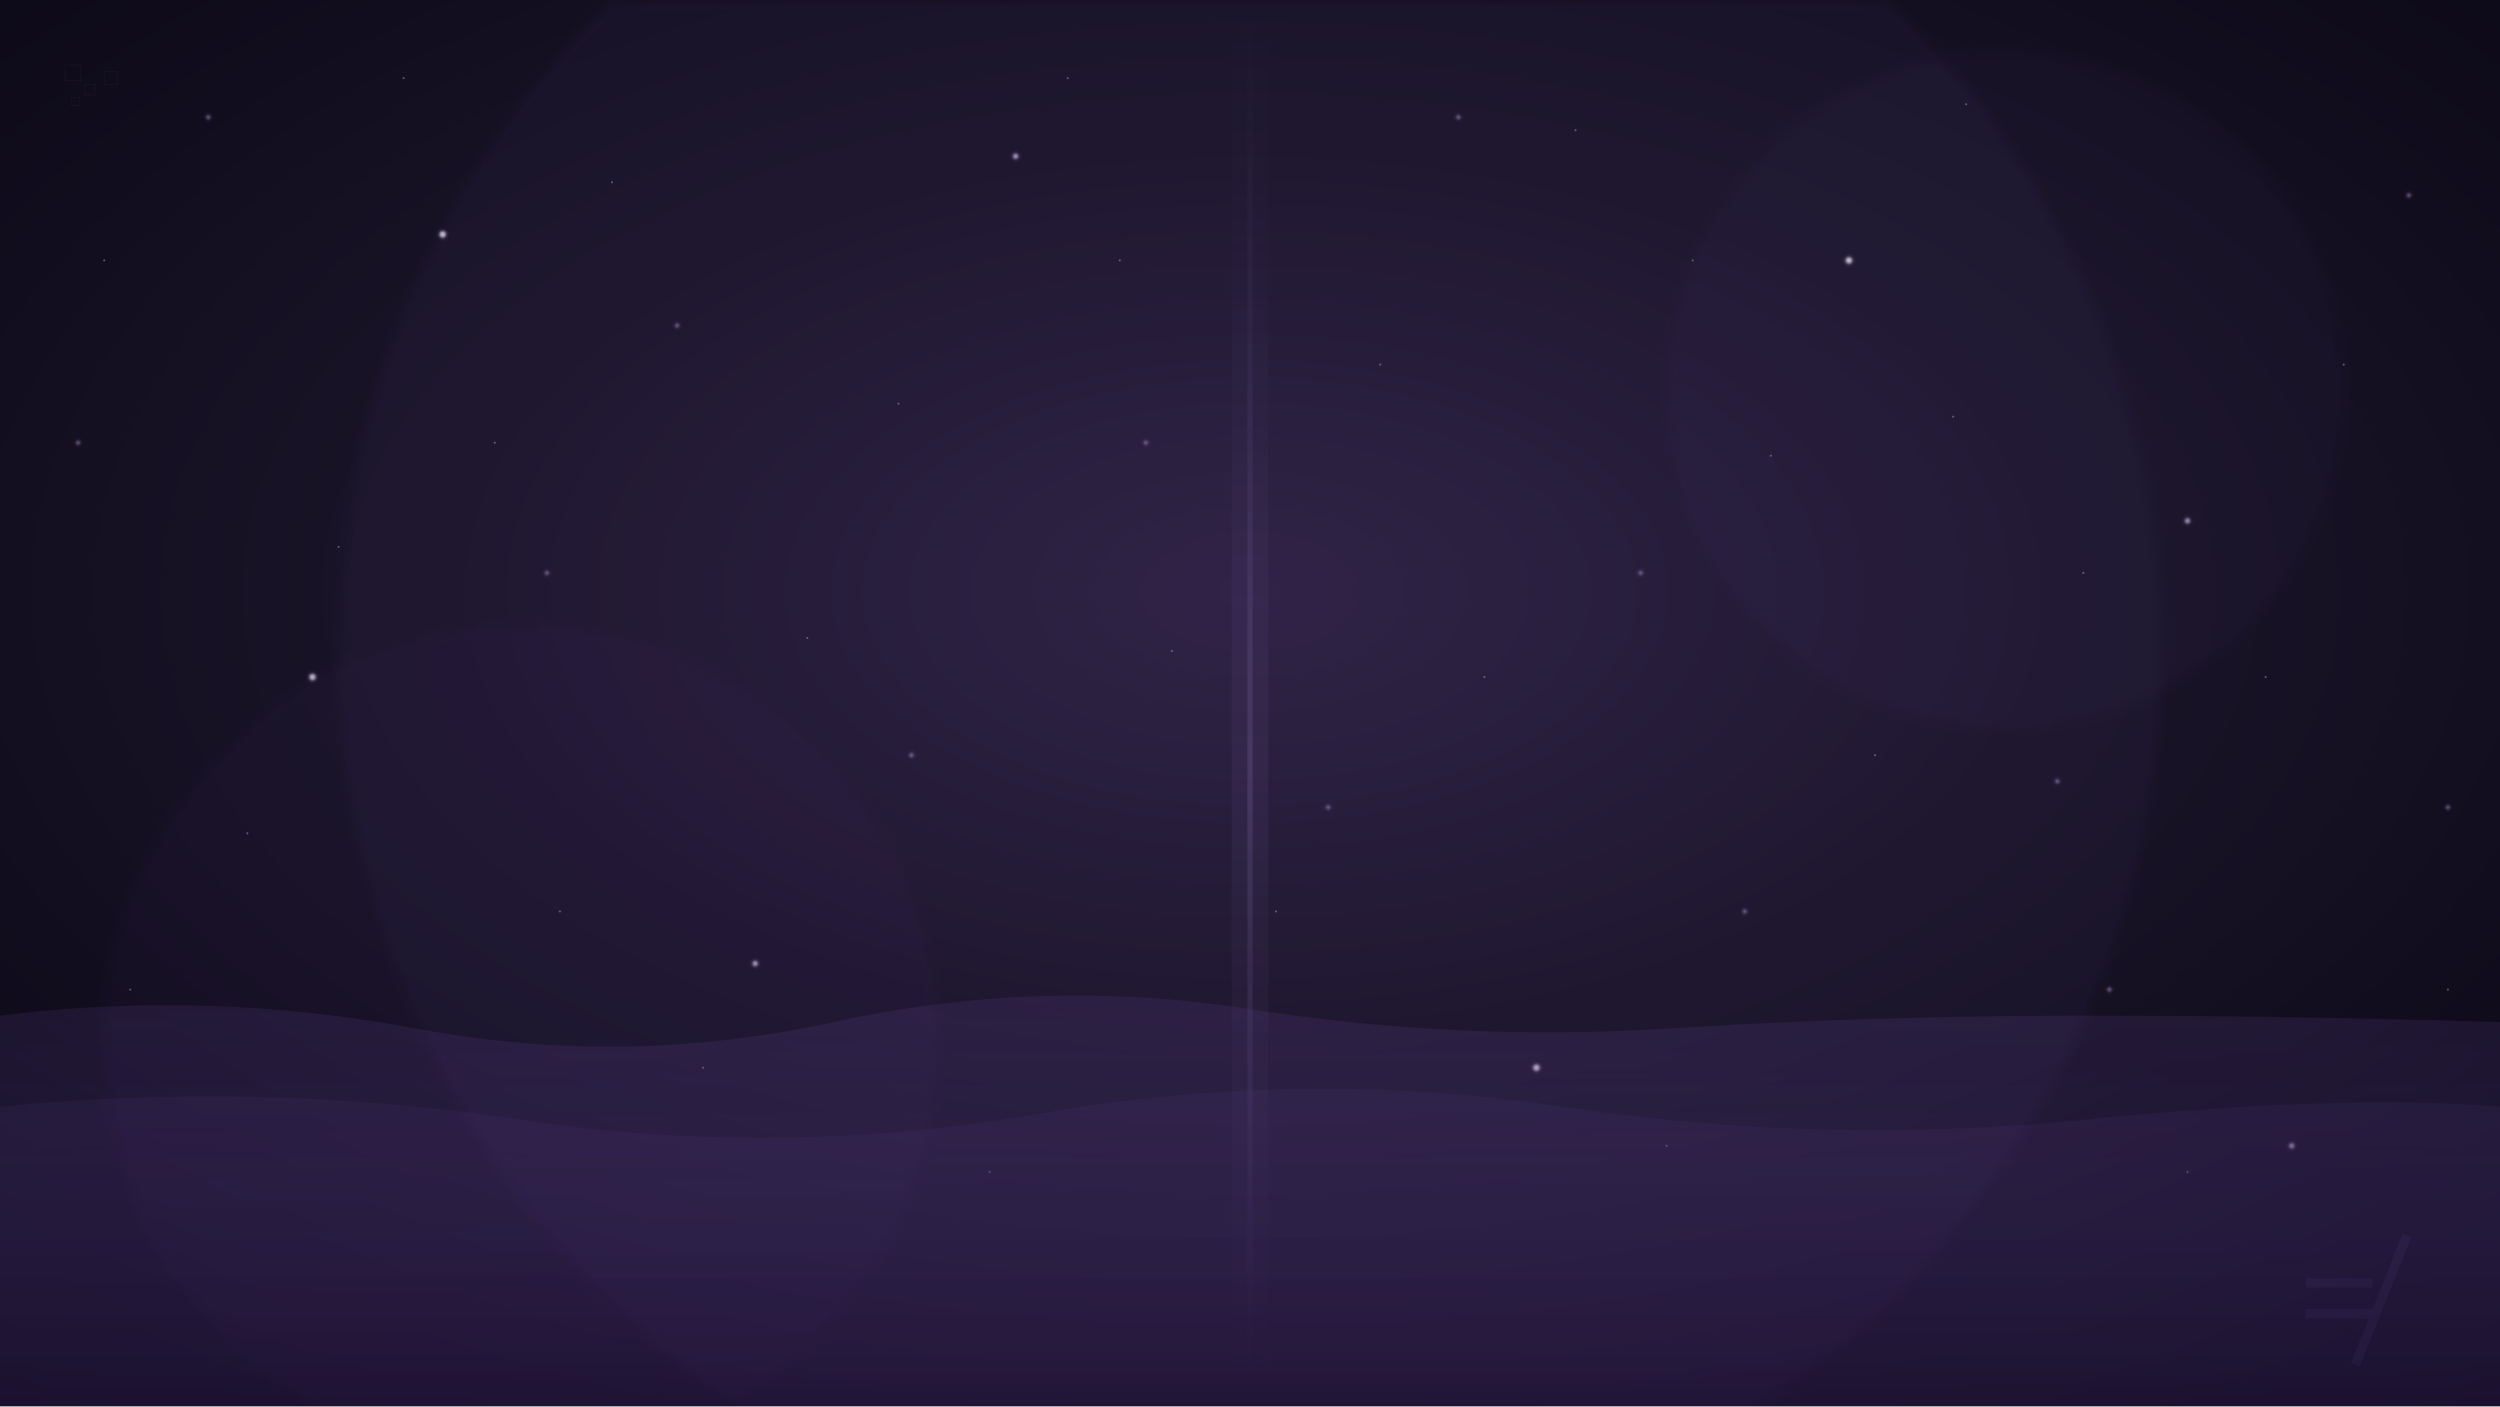
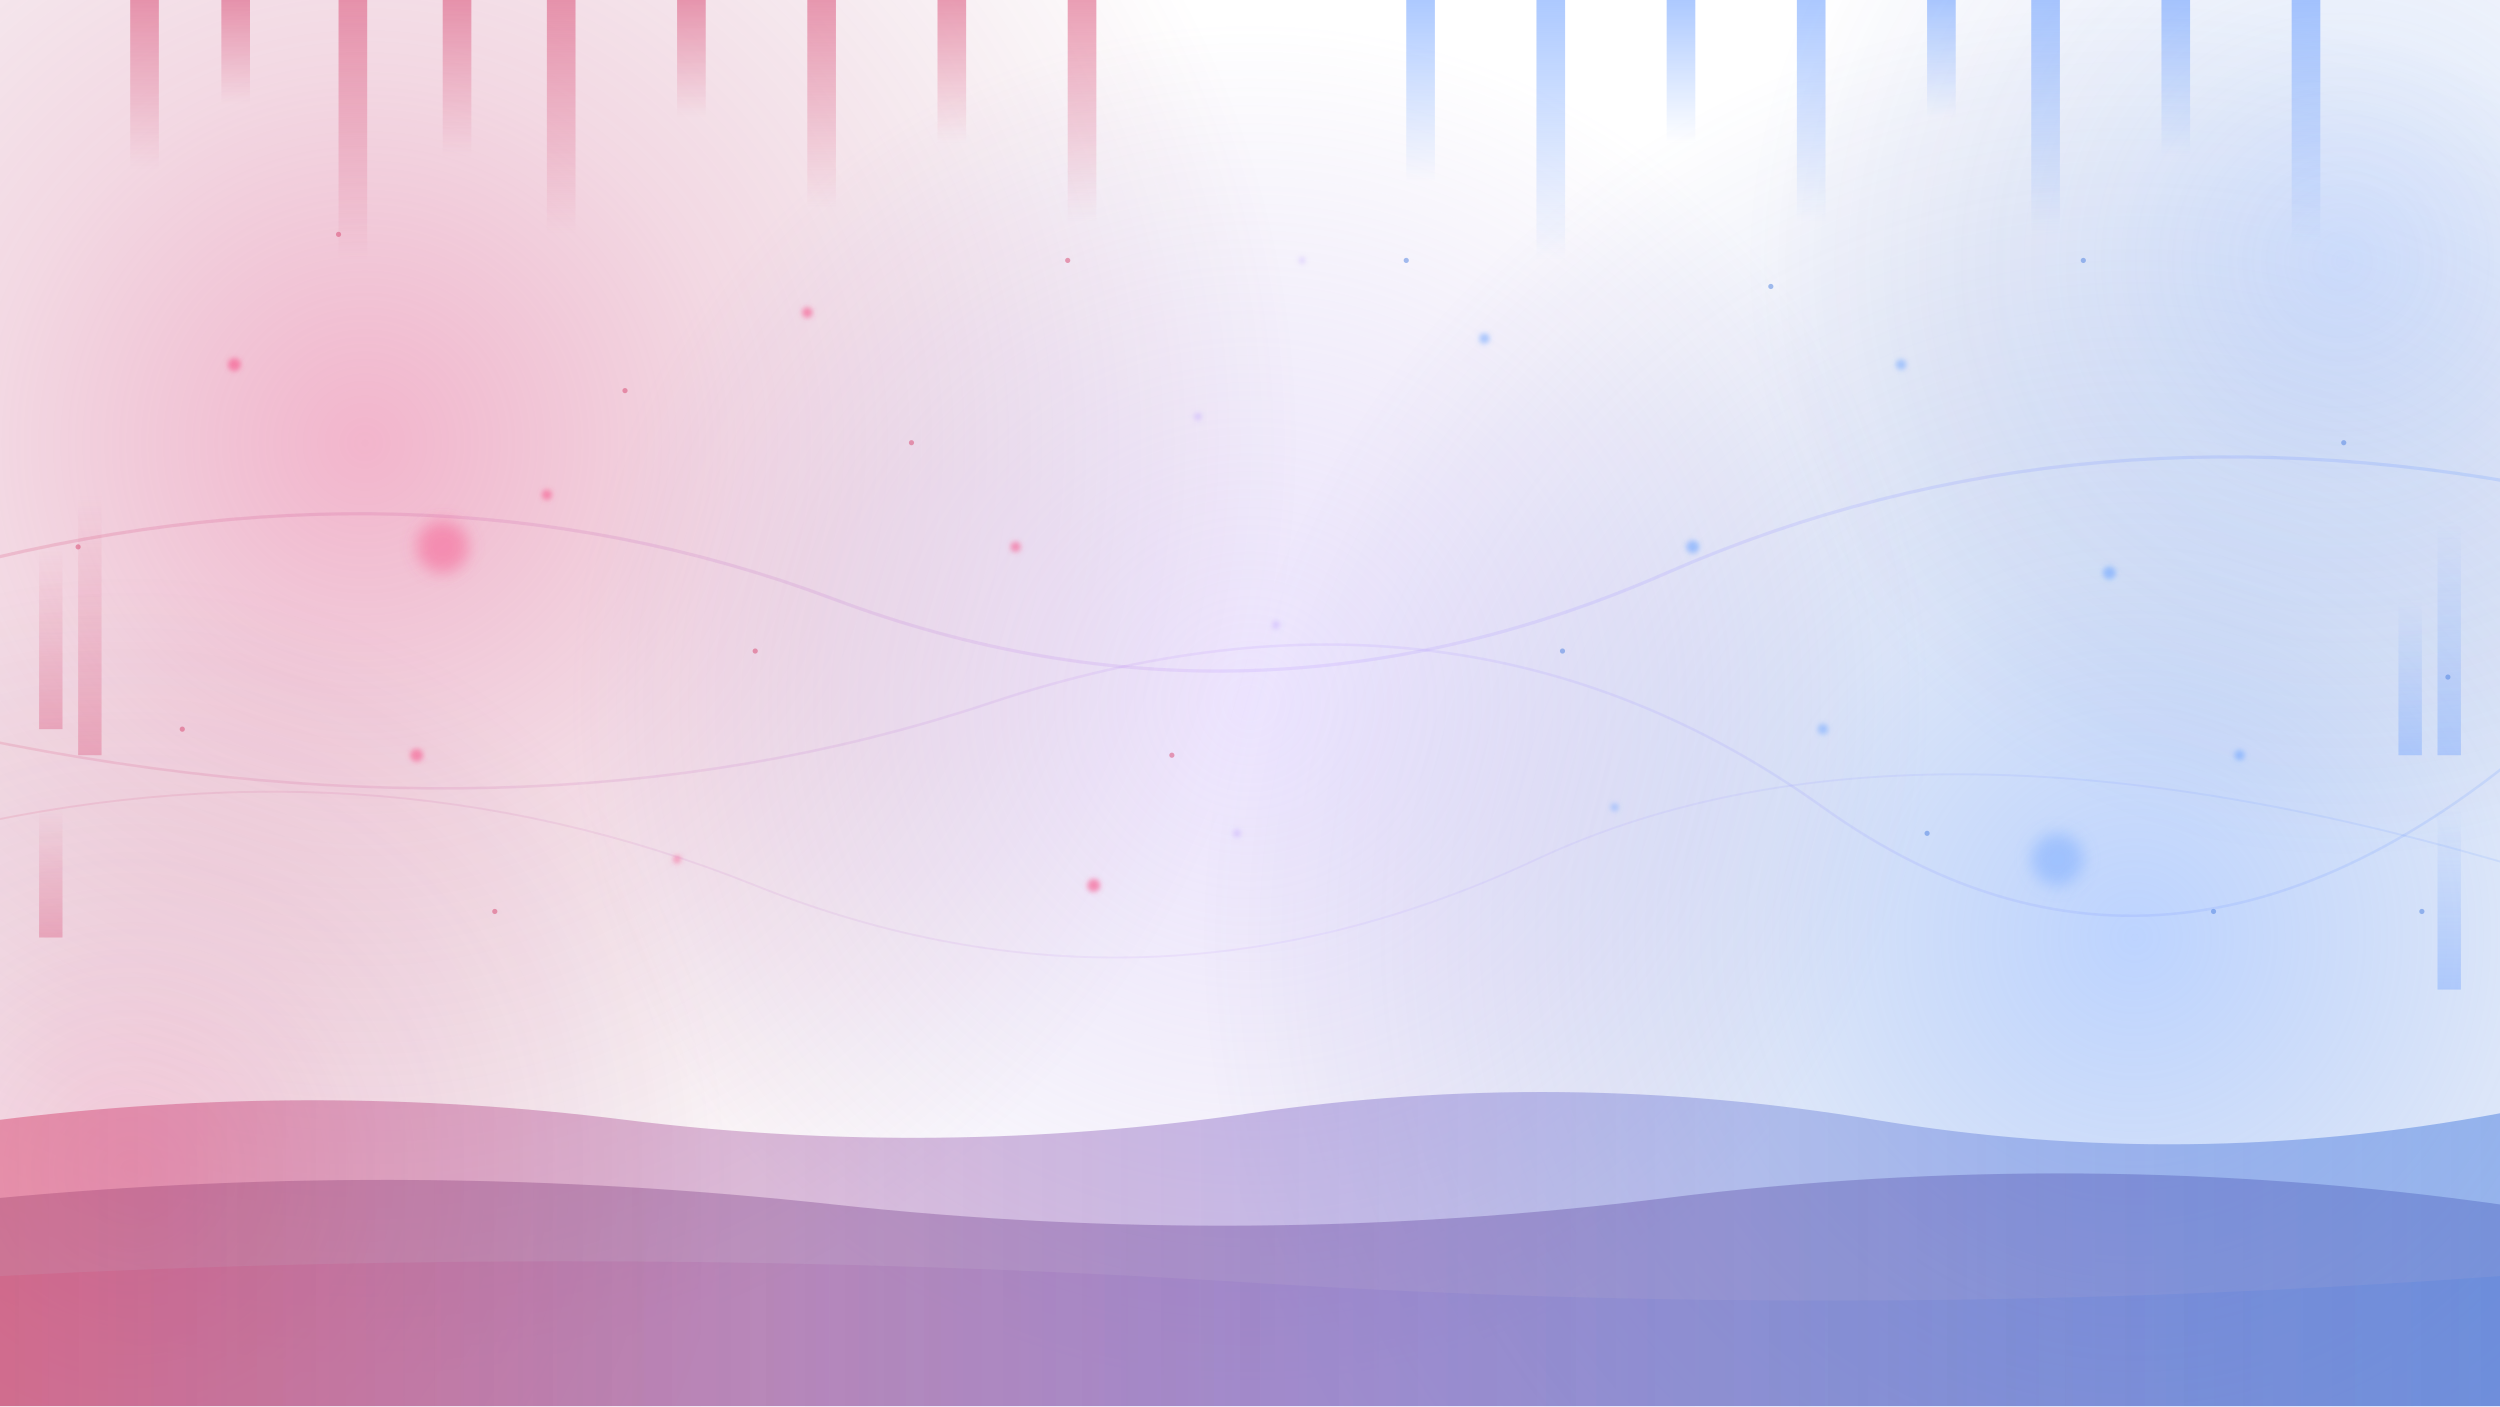
<svg xmlns="http://www.w3.org/2000/svg" viewBox="0 0 1920 1080" preserveAspectRatio="xMidYMid slice">
  <defs>
-     <radialGradient id="bgRad" cx="50%" cy="42%" r="80%">
-       <stop offset="0%" stop-color="#2d2142" />
-       <stop offset="40%" stop-color="#1a1428" />
-       <stop offset="100%" stop-color="#070512" />
+     <radialGradient id="redSource" cx="50%" cy="50%" r="50%">
+       <stop offset="0%" stop-color="#e04680" stop-opacity="0.4" />
+       <stop offset="40%" stop-color="#c23e73" stop-opacity="0.2" />
+       <stop offset="100%" stop-color="#8b2a5c" stop-opacity="0" />
    </radialGradient>
-     <linearGradient id="beam" x1="50%" y1="0%" x2="50%" y2="100%">
-       <stop offset="0%" stop-color="#8c7bc9" stop-opacity="0" />
-       <stop offset="30%" stop-color="#9b85d6" stop-opacity="0.08" />
-       <stop offset="55%" stop-color="#c3a8ff" stop-opacity="0.14" />
-       <stop offset="80%" stop-color="#9b85d6" stop-opacity="0.08" />
-       <stop offset="100%" stop-color="#8c7bc9" stop-opacity="0" />
+     <radialGradient id="blueSource" cx="50%" cy="50%" r="50%">
+       <stop offset="0%" stop-color="#5a93ff" stop-opacity="0.4" />
+       <stop offset="40%" stop-color="#4b7fe0" stop-opacity="0.2" />
+       <stop offset="100%" stop-color="#2a3dab" stop-opacity="0" />
+     </radialGradient>
+     <radialGradient id="centerFusion" cx="50%" cy="50%" r="50%">
+       <stop offset="0%" stop-color="#c3a8ff" stop-opacity="0.3" />
+       <stop offset="100%" stop-color="#8c6fc9" stop-opacity="0" />
+     </radialGradient>
+     <linearGradient id="waveRedBlue" x1="0%" y1="0%" x2="100%" y2="0%">
+       <stop offset="0%" stop-color="#d8456f" stop-opacity="0.5" />
+       <stop offset="30%" stop-color="#a85ba3" stop-opacity="0.4" />
+       <stop offset="50%" stop-color="#8c6fc9" stop-opacity="0.45" />
+       <stop offset="70%" stop-color="#6a7bd6" stop-opacity="0.4" />
+       <stop offset="100%" stop-color="#4b7fe0" stop-opacity="0.5" />
    </linearGradient>
-     <linearGradient id="waveGrad" x1="0%" y1="0%" x2="0%" y2="100%">
-       <stop offset="0%" stop-color="#6b4ba3" stop-opacity="0.15" />
-       <stop offset="100%" stop-color="#2d1b4a" stop-opacity="0.35" />
+     <linearGradient id="waveDeep" x1="0%" y1="0%" x2="100%" y2="0%">
+       <stop offset="0%" stop-color="#8b2a5c" stop-opacity="0.4" />
+       <stop offset="50%" stop-color="#5a2e8f" stop-opacity="0.45" />
+       <stop offset="100%" stop-color="#2a3dab" stop-opacity="0.4" />
+     </linearGradient>
+     <linearGradient id="barRedT" x1="0" y1="0%" x2="0" y2="100%">
+       <stop offset="0%" stop-color="#d8456f" stop-opacity="0.5" />
+       <stop offset="100%" stop-color="#d8456f" stop-opacity="0" />
+     </linearGradient>
+     <linearGradient id="barBlueT" x1="0" y1="0%" x2="0" y2="100%">
+       <stop offset="0%" stop-color="#5a93ff" stop-opacity="0.5" />
+       <stop offset="100%" stop-color="#5a93ff" stop-opacity="0" />
+     </linearGradient>
+     <linearGradient id="barRedB" x1="0" y1="100%" x2="0" y2="0%">
+       <stop offset="0%" stop-color="#d8456f" stop-opacity="0.5" />
+       <stop offset="100%" stop-color="#d8456f" stop-opacity="0" />
+     </linearGradient>
+     <linearGradient id="barBlueB" x1="0" y1="100%" x2="0" y2="0%">
+       <stop offset="0%" stop-color="#5a93ff" stop-opacity="0.5" />
+       <stop offset="100%" stop-color="#5a93ff" stop-opacity="0" />
+     </linearGradient>
+     <linearGradient id="flowStroke" x1="0%" y1="0%" x2="100%" y2="0%">
+       <stop offset="0%" stop-color="#d8456f" stop-opacity="0.35" />
+       <stop offset="50%" stop-color="#b48aff" stop-opacity="0.3" />
+       <stop offset="100%" stop-color="#5a93ff" stop-opacity="0.35" />
    </linearGradient>
    <filter id="softGlow" x="-100%" y="-100%" width="300%" height="300%">
-       <feGaussianBlur stdDeviation="1.5" />
+       <feGaussianBlur stdDeviation="2" />
    </filter>
-     <filter id="hardGlow" x="-100%" y="-100%" width="300%" height="300%">
-       <feGaussianBlur stdDeviation="4" />
+     <filter id="bigGlow" x="-100%" y="-100%" width="300%" height="300%">
+       <feGaussianBlur stdDeviation="6" />
    </filter>
-     <symbol id="dust" overflow="visible">
-       <circle r="1" fill="#e8d9ff" />
-     </symbol>
  </defs>
-   <rect width="1920" height="1080" fill="url(#bgRad)" />
-   <circle cx="960" cy="500" r="700" fill="#5c3f8f" opacity="0.08" filter="url(#hardGlow)" />
-   <circle cx="400" cy="800" r="320" fill="#4a2d7a" opacity="0.07" filter="url(#hardGlow)" />
-   <circle cx="1540" cy="300" r="260" fill="#5c3f8f" opacity="0.06" filter="url(#hardGlow)" />
-   <rect x="958" y="0" width="4" height="1080" fill="url(#beam)" />
-   <rect x="946" y="0" width="28" height="1080" fill="url(#beam)" opacity="0.4" />
+   <circle cx="280" cy="340" r="720" fill="url(#redSource)" />
+   <circle cx="1640" cy="720" r="720" fill="url(#blueSource)" />
+   <circle cx="100" cy="900" r="460" fill="url(#redSource)" opacity="0.6" />
+   <circle cx="1800" cy="200" r="460" fill="url(#blueSource)" opacity="0.6" />
+   <circle cx="960" cy="540" r="520" fill="url(#centerFusion)" />
+   <g filter="url(#bigGlow)">
+     <circle cx="340" cy="420" r="20" fill="#f85a8f" opacity="0.5" />
+     <circle cx="1580" cy="660" r="20" fill="#7aacff" opacity="0.5" />
+   </g>
+   <path d="M -50,440 Q 320,340 640,460 T 1280,440 T 1980,380" fill="none" stroke="url(#flowStroke)" stroke-width="2.5" opacity="0.6" />
+   <path d="M -50,560 Q 400,660 760,540 T 1400,620 T 1980,540" fill="none" stroke="url(#flowStroke)" stroke-width="2" opacity="0.5" />
+   <path d="M -50,640 Q 280,560 580,680 T 1180,660 T 1980,680" fill="none" stroke="url(#flowStroke)" stroke-width="1.5" opacity="0.4" />
+   <path d="M 0,860 Q 240,830 480,860 T 960,855 T 1440,860 T 1920,855 L 1920,1080 L 0,1080 Z" fill="url(#waveRedBlue)" />
+   <path d="M 0,920 Q 320,890 640,925 T 1280,920 T 1920,925 L 1920,1080 L 0,1080 Z" fill="url(#waveDeep)" opacity="0.7" />
+   <path d="M 0,980 Q 480,955 960,985 T 1920,980 L 1920,1080 L 0,1080 Z" fill="url(#waveRedBlue)" opacity="0.5" />
+   <g>
+     <rect x="100" y="0" width="22" height="130" fill="url(#barRedT)" />
+     <rect x="170" y="0" width="22" height="80" fill="url(#barRedT)" />
+     <rect x="260" y="0" width="22" height="200" fill="url(#barRedT)" />
+     <rect x="340" y="0" width="22" height="120" fill="url(#barRedT)" />
+     <rect x="420" y="0" width="22" height="180" fill="url(#barRedT)" />
+     <rect x="520" y="0" width="22" height="90" fill="url(#barRedT)" />
+     <rect x="620" y="0" width="22" height="160" fill="url(#barRedT)" />
+     <rect x="720" y="0" width="22" height="110" fill="url(#barRedT)" />
+     <rect x="820" y="0" width="22" height="170" fill="url(#barRedT)" />
+     <rect x="1080" y="0" width="22" height="140" fill="url(#barBlueT)" />
+     <rect x="1180" y="0" width="22" height="200" fill="url(#barBlueT)" />
+     <rect x="1280" y="0" width="22" height="110" fill="url(#barBlueT)" />
+     <rect x="1380" y="0" width="22" height="170" fill="url(#barBlueT)" />
+     <rect x="1480" y="0" width="22" height="90" fill="url(#barBlueT)" />
+     <rect x="1560" y="0" width="22" height="180" fill="url(#barBlueT)" />
+     <rect x="1660" y="0" width="22" height="120" fill="url(#barBlueT)" />
+     <rect x="1760" y="0" width="22" height="190" fill="url(#barBlueT)" />
+   </g>
+   <g opacity="0.65">
+     <rect x="30" y="420" width="18" height="140" fill="url(#barRedB)" />
+     <rect x="60" y="380" width="18" height="200" fill="url(#barRedB)" />
+     <rect x="30" y="620" width="18" height="100" fill="url(#barRedB)" />
+     <rect x="1872" y="400" width="18" height="180" fill="url(#barBlueB)" />
+     <rect x="1842" y="460" width="18" height="120" fill="url(#barBlueB)" />
+     <rect x="1872" y="620" width="18" height="140" fill="url(#barBlueB)" />
+   </g>
  <g filter="url(#softGlow)">
-     <circle cx="340" cy="180" r="2.5" fill="#f0e4ff" opacity="0.9" />
-     <circle cx="780" cy="120" r="2" fill="#e0d1ff" opacity="0.85" />
-     <circle cx="1420" cy="200" r="2.5" fill="#f0e4ff" opacity="0.9" />
-     <circle cx="1680" cy="400" r="2" fill="#e0d1ff" opacity="0.8" />
-     <circle cx="240" cy="520" r="2.5" fill="#f0e4ff" opacity="0.85" />
-     <circle cx="580" cy="740" r="2" fill="#e0d1ff" opacity="0.85" />
-     <circle cx="1180" cy="820" r="2.5" fill="#f0e4ff" opacity="0.9" />
-     <circle cx="1760" cy="880" r="2" fill="#e0d1ff" opacity="0.8" />
-     <circle cx="160" cy="90" r="1.5" fill="#c3a8e8" opacity="0.75" />
-     <circle cx="520" cy="250" r="1.5" fill="#c3a8e8" opacity="0.7" />
-     <circle cx="880" cy="340" r="1.5" fill="#c3a8e8" opacity="0.7" />
-     <circle cx="1120" cy="90" r="1.5" fill="#c3a8e8" opacity="0.75" />
-     <circle cx="1260" cy="440" r="1.5" fill="#c3a8e8" opacity="0.7" />
-     <circle cx="1580" cy="600" r="1.5" fill="#c3a8e8" opacity="0.75" />
-     <circle cx="1850" cy="150" r="1.5" fill="#c3a8e8" opacity="0.7" />
-     <circle cx="60" cy="340" r="1.5" fill="#c3a8e8" opacity="0.7" />
-     <circle cx="420" cy="440" r="1.5" fill="#c3a8e8" opacity="0.7" />
-     <circle cx="700" cy="580" r="1.5" fill="#c3a8e8" opacity="0.75" />
-     <circle cx="1020" cy="620" r="1.5" fill="#c3a8e8" opacity="0.7" />
-     <circle cx="1340" cy="700" r="1.5" fill="#c3a8e8" opacity="0.7" />
-     <circle cx="1620" cy="760" r="1.5" fill="#c3a8e8" opacity="0.75" />
-     <circle cx="1880" cy="620" r="1.5" fill="#c3a8e8" opacity="0.7" />
+     <circle cx="180" cy="280" r="5" fill="#f85a8f" opacity="0.65" />
+     <circle cx="420" cy="380" r="4" fill="#f85a8f" opacity="0.6" />
+     <circle cx="620" cy="240" r="4" fill="#f85a8f" opacity="0.65" />
+     <circle cx="320" cy="580" r="5" fill="#f85a8f" opacity="0.6" />
+     <circle cx="520" cy="660" r="3" fill="#f85a8f" opacity="0.55" />
+     <circle cx="780" cy="420" r="4" fill="#f85a8f" opacity="0.6" />
+     <circle cx="840" cy="680" r="5" fill="#f85a8f" opacity="0.65" />
  </g>
  <g opacity="0.5">
-     <circle cx="80" cy="200" r="0.8" fill="#a899c7" />
-     <circle cx="190" cy="640" r="0.8" fill="#a899c7" />
-     <circle cx="260" cy="420" r="0.8" fill="#a899c7" />
-     <circle cx="310" cy="60" r="0.8" fill="#a899c7" />
-     <circle cx="380" cy="340" r="0.8" fill="#a899c7" />
-     <circle cx="470" cy="140" r="0.8" fill="#a899c7" />
-     <circle cx="540" cy="820" r="0.8" fill="#a899c7" />
-     <circle cx="620" cy="490" r="0.8" fill="#a899c7" />
-     <circle cx="690" cy="310" r="0.8" fill="#a899c7" />
-     <circle cx="760" cy="900" r="0.8" fill="#a899c7" />
-     <circle cx="820" cy="60" r="0.8" fill="#a899c7" />
-     <circle cx="900" cy="500" r="0.8" fill="#a899c7" />
-     <circle cx="980" cy="700" r="0.8" fill="#a899c7" />
-     <circle cx="1060" cy="280" r="0.8" fill="#a899c7" />
-     <circle cx="1140" cy="520" r="0.8" fill="#a899c7" />
-     <circle cx="1210" cy="100" r="0.8" fill="#a899c7" />
-     <circle cx="1280" cy="880" r="0.8" fill="#a899c7" />
-     <circle cx="1360" cy="350" r="0.8" fill="#a899c7" />
-     <circle cx="1440" cy="580" r="0.8" fill="#a899c7" />
-     <circle cx="1510" cy="80" r="0.8" fill="#a899c7" />
-     <circle cx="1600" cy="440" r="0.8" fill="#a899c7" />
-     <circle cx="1680" cy="900" r="0.8" fill="#a899c7" />
-     <circle cx="1740" cy="520" r="0.8" fill="#a899c7" />
-     <circle cx="1800" cy="280" r="0.8" fill="#a899c7" />
-     <circle cx="1880" cy="760" r="0.8" fill="#a899c7" />
-     <circle cx="100" cy="760" r="0.8" fill="#a899c7" />
-     <circle cx="430" cy="700" r="0.8" fill="#a899c7" />
-     <circle cx="860" cy="200" r="0.8" fill="#a899c7" />
-     <circle cx="1300" cy="200" r="0.8" fill="#a899c7" />
-     <circle cx="1500" cy="320" r="0.8" fill="#a899c7" />
+     <circle cx="60" cy="420" r="2" fill="#d8456f" />
+     <circle cx="140" cy="560" r="2" fill="#d8456f" />
+     <circle cx="260" cy="180" r="2" fill="#d8456f" />
+     <circle cx="380" cy="700" r="2" fill="#d8456f" />
+     <circle cx="480" cy="300" r="2" fill="#d8456f" />
+     <circle cx="580" cy="500" r="2" fill="#d8456f" />
+     <circle cx="700" cy="340" r="2" fill="#d8456f" />
+     <circle cx="820" cy="200" r="2" fill="#d8456f" />
+     <circle cx="900" cy="580" r="2" fill="#d8456f" />
  </g>
-   <path d="M 0,780             Q 160,760 320,790             T 640,785            T 960,775            T 1280,790            T 1600,780            T 1920,785            L 1920,1080 L 0,1080 Z" fill="url(#waveGrad)" />
-   <path d="M 0,850             Q 200,830 400,860             T 800,855            T 1200,850            T 1600,860            T 1920,850            L 1920,1080 L 0,1080 Z" fill="url(#waveGrad)" opacity="0.6" />
-   <text x="1830" y="1040" font-size="120" font-family="serif" font-weight="100" fill="#8c7bc9" opacity="0.06" text-anchor="end">≠</text>
-   <g opacity="0.08" stroke="#8c7bc9" stroke-width="0.5" fill="none">
-     <rect x="50" y="50" width="12" height="12" />
-     <rect x="65" y="65" width="8" height="8" />
-     <rect x="80" y="55" width="10" height="10" />
-     <rect x="55" y="75" width="6" height="6" />
+   <g filter="url(#softGlow)">
+     <circle cx="1140" cy="260" r="4" fill="#7aacff" opacity="0.6" />
+     <circle cx="1300" cy="420" r="5" fill="#7aacff" opacity="0.65" />
+     <circle cx="1460" cy="280" r="4" fill="#7aacff" opacity="0.6" />
+     <circle cx="1620" cy="440" r="5" fill="#7aacff" opacity="0.65" />
+     <circle cx="1240" cy="620" r="3" fill="#7aacff" opacity="0.55" />
+     <circle cx="1400" cy="560" r="4" fill="#7aacff" opacity="0.6" />
+     <circle cx="1720" cy="580" r="4" fill="#7aacff" opacity="0.65" />
+   </g>
+   <g opacity="0.5">
+     <circle cx="1080" cy="200" r="2" fill="#4b7fe0" />
+     <circle cx="1200" cy="500" r="2" fill="#4b7fe0" />
+     <circle cx="1360" cy="220" r="2" fill="#4b7fe0" />
+     <circle cx="1480" cy="640" r="2" fill="#4b7fe0" />
+     <circle cx="1600" cy="200" r="2" fill="#4b7fe0" />
+     <circle cx="1700" cy="700" r="2" fill="#4b7fe0" />
+     <circle cx="1800" cy="340" r="2" fill="#4b7fe0" />
+     <circle cx="1880" cy="520" r="2" fill="#4b7fe0" />
+     <circle cx="1860" cy="700" r="2" fill="#4b7fe0" />
+   </g>
+   <g filter="url(#softGlow)">
+     <circle cx="920" cy="320" r="3" fill="#c3a8ff" opacity="0.5" />
+     <circle cx="980" cy="480" r="3" fill="#c3a8ff" opacity="0.5" />
+     <circle cx="950" cy="640" r="3" fill="#c3a8ff" opacity="0.5" />
+     <circle cx="1000" cy="200" r="2.5" fill="#c3a8ff" opacity="0.45" />
  </g>
</svg>
